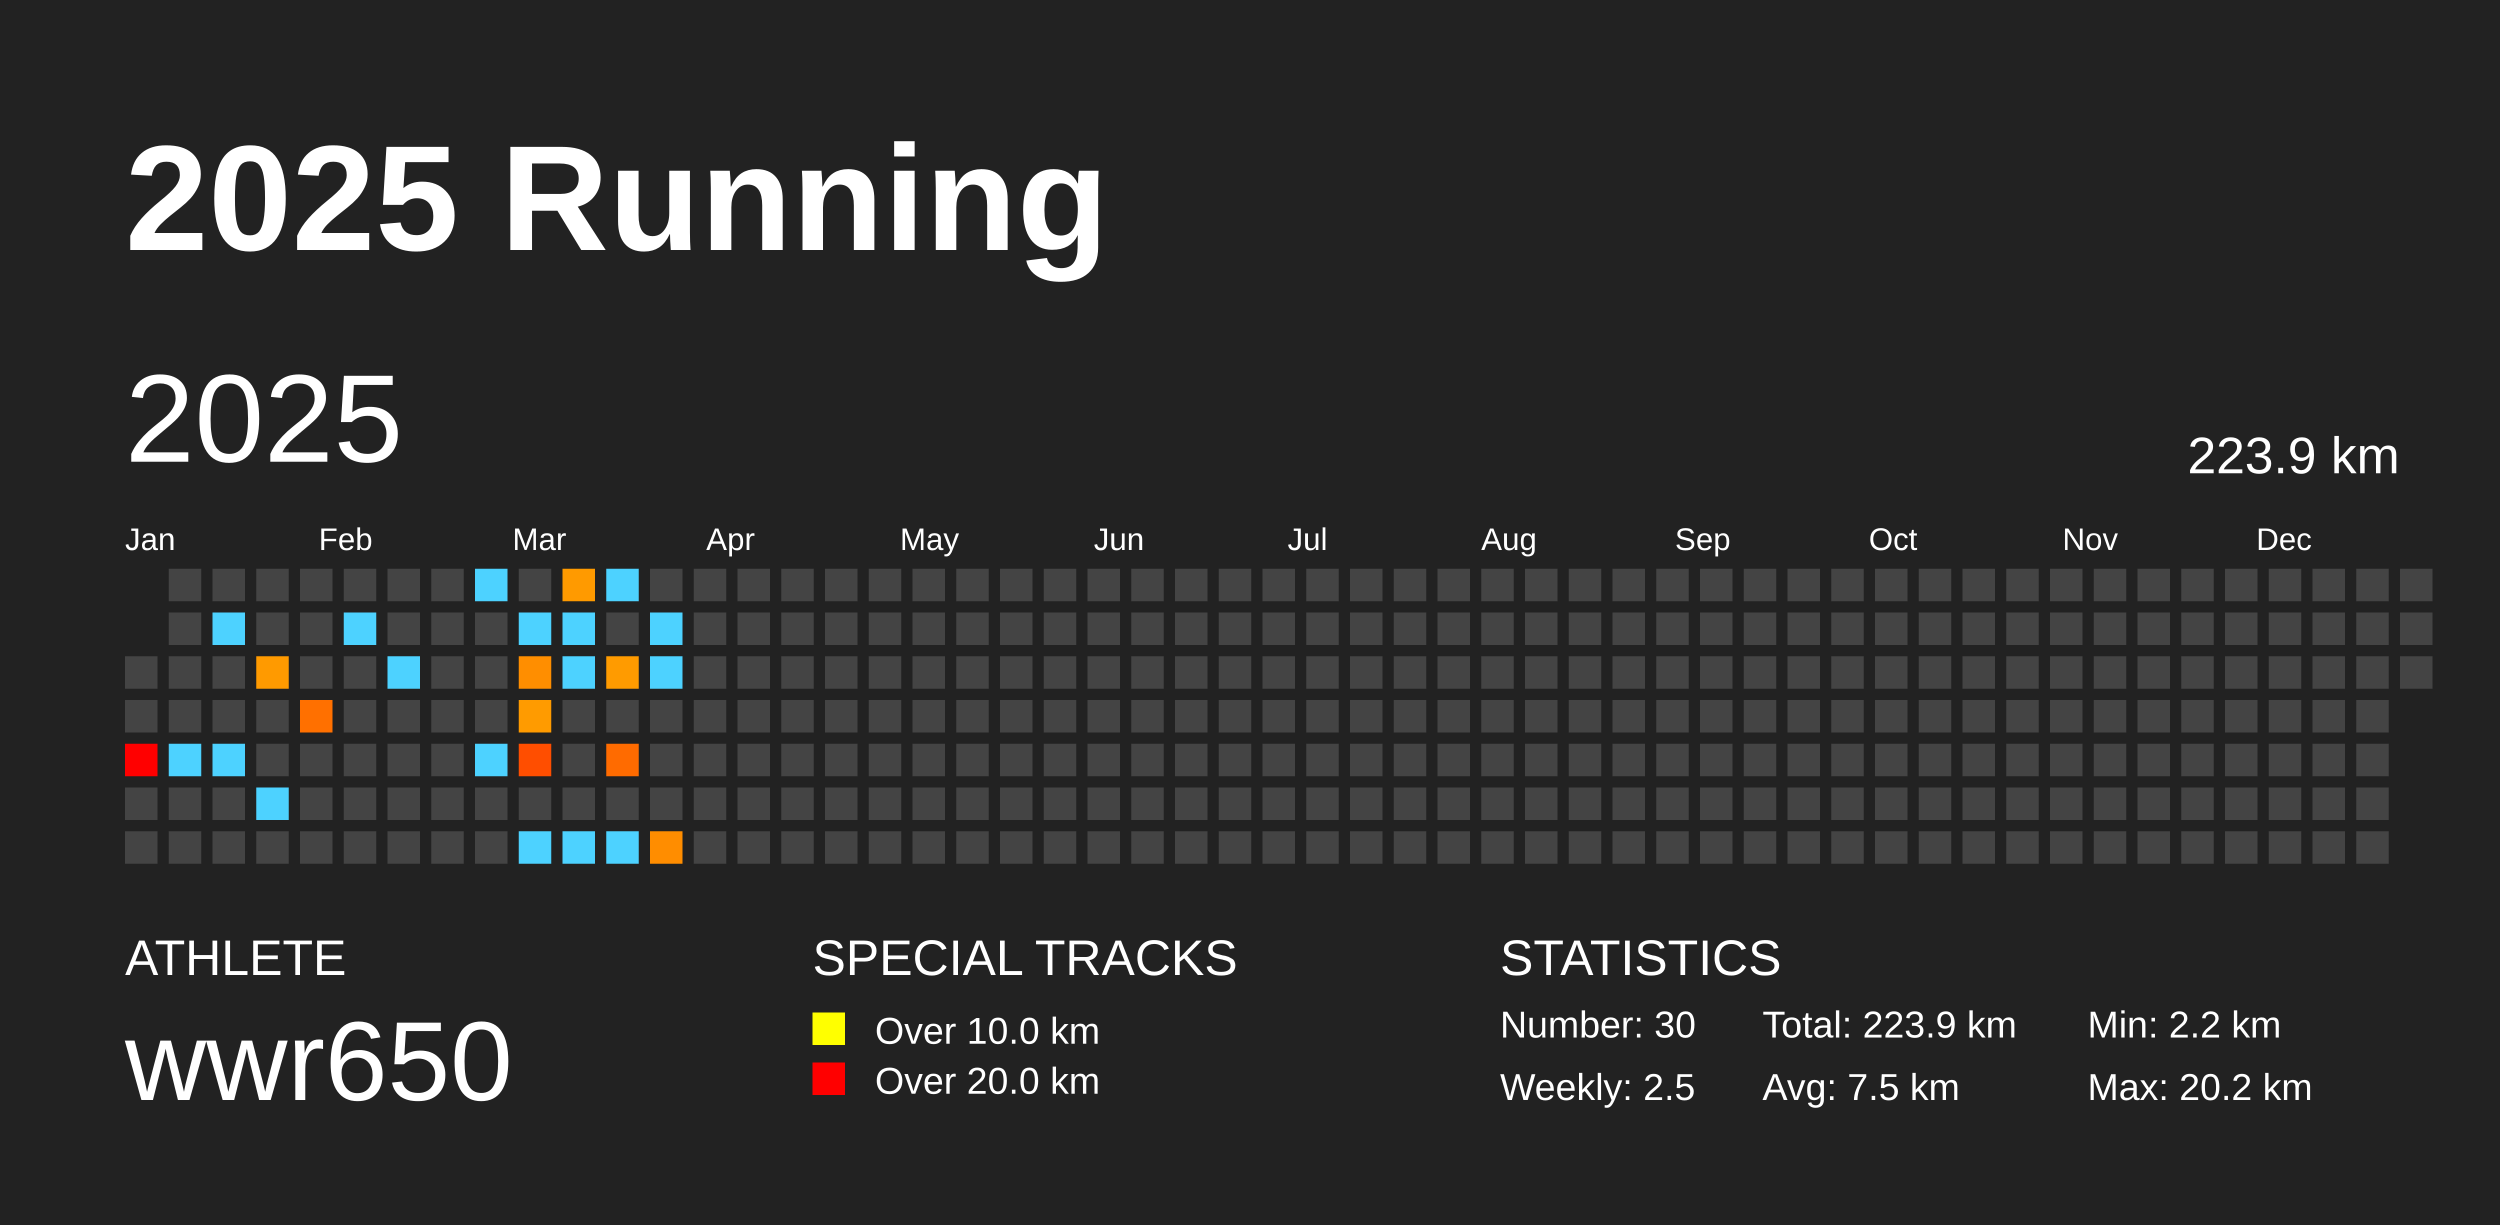
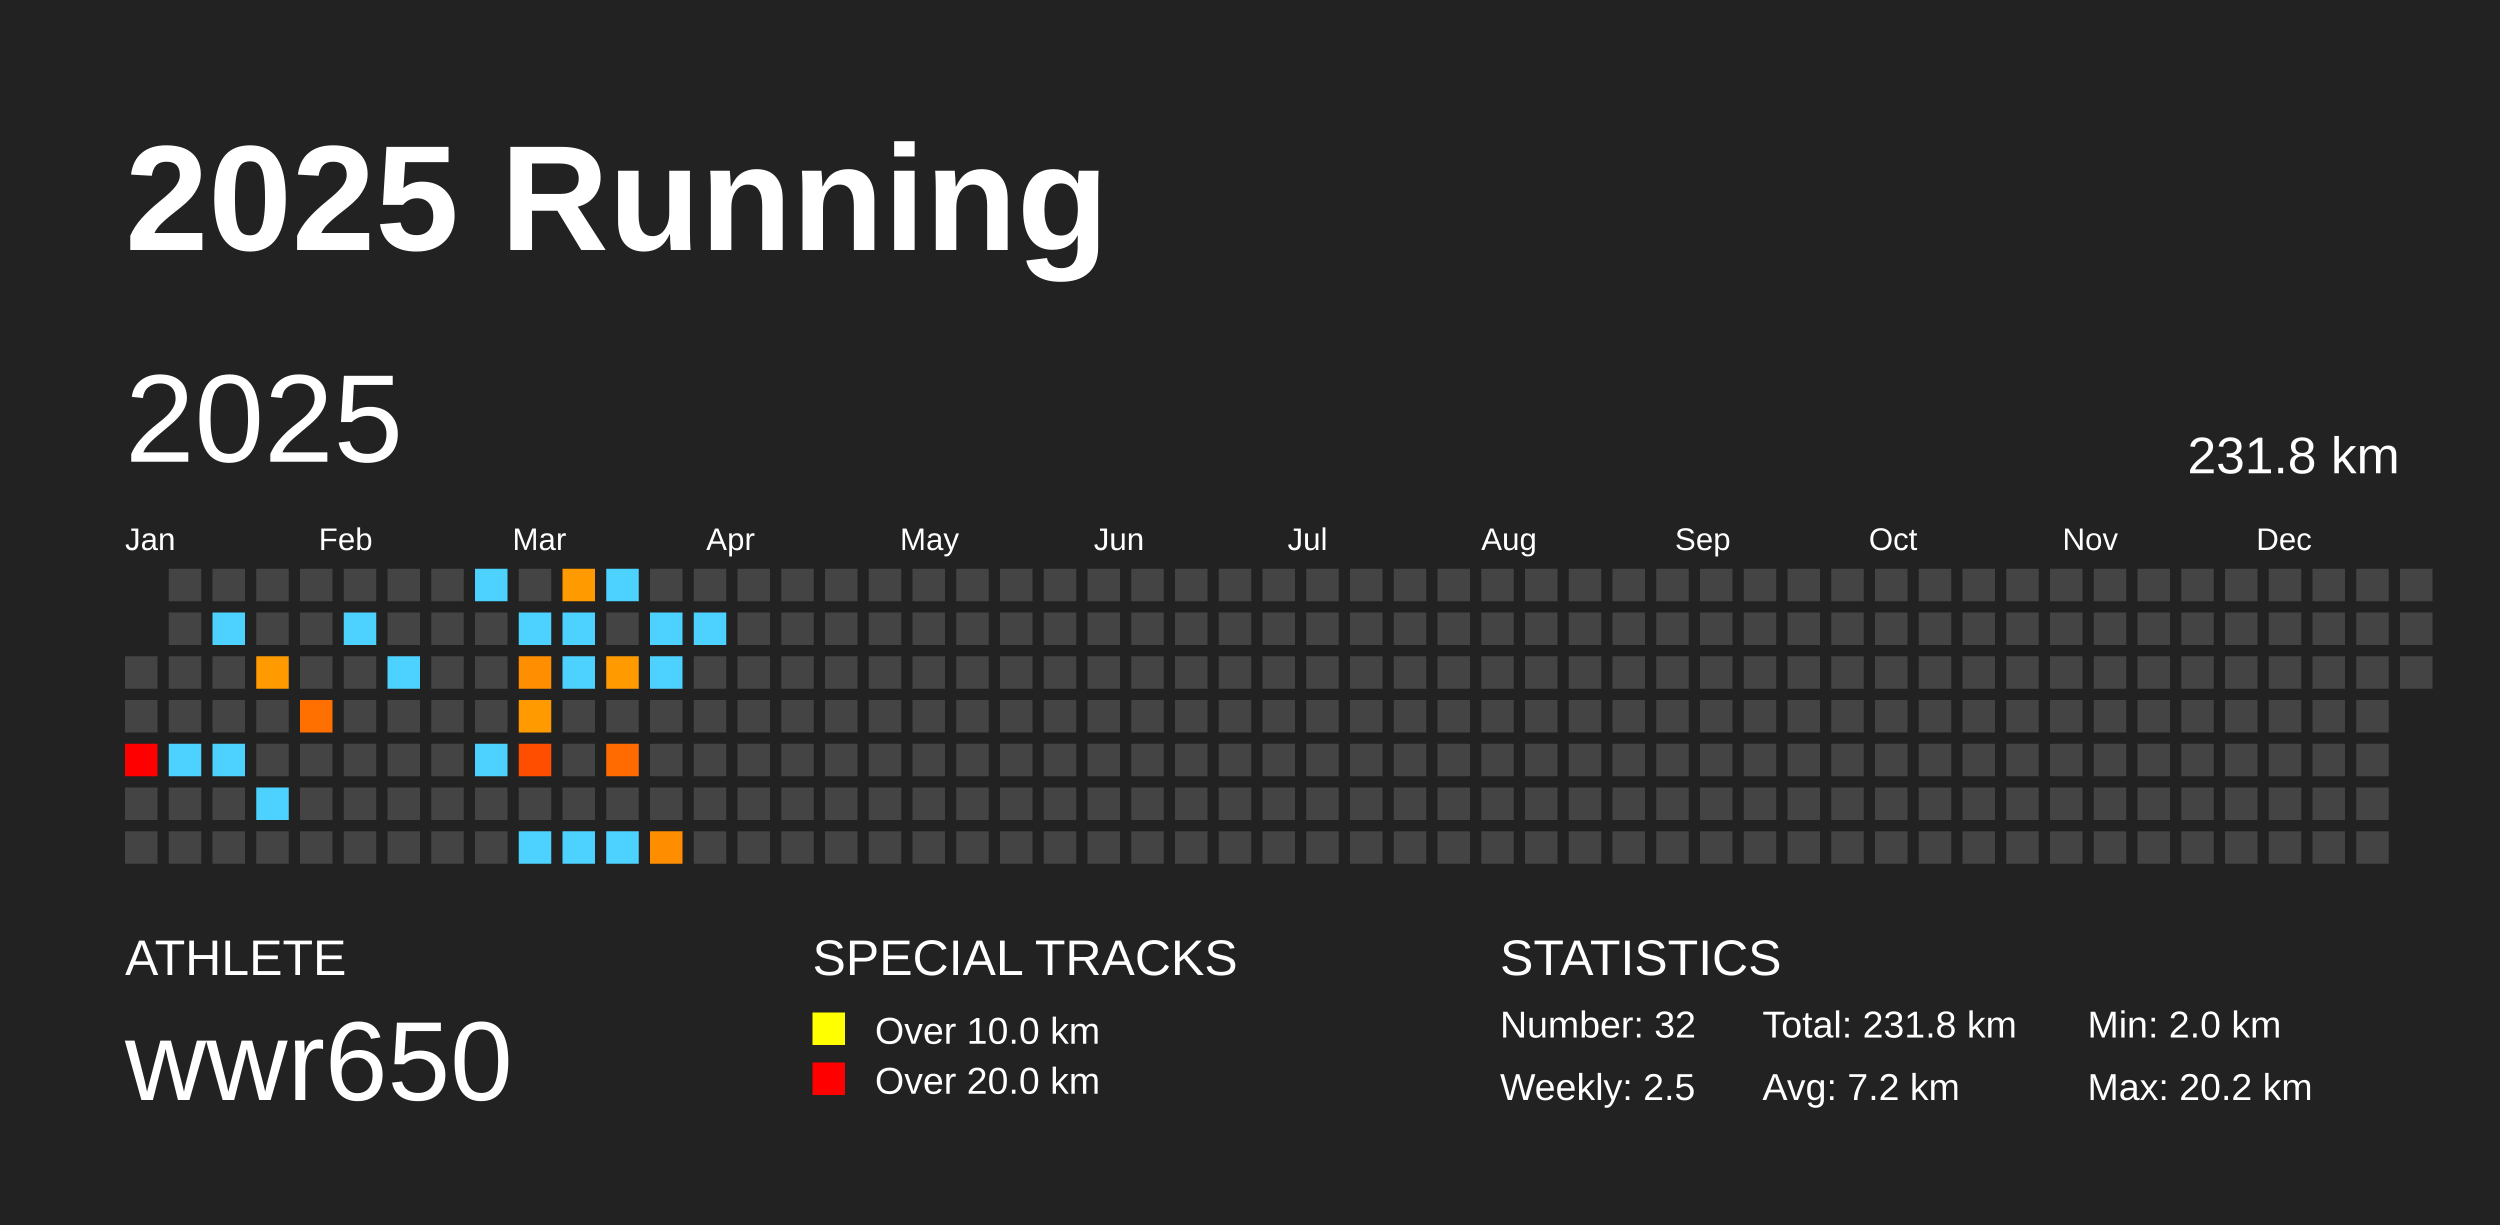
<svg xmlns="http://www.w3.org/2000/svg" baseProfile="full" height="98mm" version="1.1" viewBox="0,0,200,98" width="200mm">
  <defs />
  <rect fill="#222222" height="98" width="200" x="0" y="0" />
  <text fill="#FFFFFF" style="font-size:12px; font-family:Arial; font-weight:bold;" x="10" y="20">2025 Running</text>
  <text fill="#FFFFFF" style="font-size:4px; font-family:Arial" x="10" y="78">ATHLETE</text>
  <text fill="#FFFFFF" style="font-size:9px; font-family:Arial" x="10" y="88">wwr650</text>
  <text fill="#FFFFFF" style="font-size:4px; font-family:Arial" x="65" y="78">SPECIAL TRACKS</text>
  <rect fill="yellow" height="2.6" width="2.6" x="65" y="81" />
  <text fill="#FFFFFF" style="font-size:3px; font-family:Arial" x="70" y="83.5">Over 10.0 km</text>
  <rect fill="red" height="2.6" width="2.6" x="65" y="85" />
  <text fill="#FFFFFF" style="font-size:3px; font-family:Arial" x="70" y="87.5">Over 20.0 km</text>
  <text fill="#FFFFFF" style="font-size:4px; font-family:Arial" x="120" y="78">STATISTICS</text>
-   <text fill="#FFFFFF" style="font-size:3px; font-family:Arial" x="120" y="83">Number: 30</text>
+   <text fill="#FFFFFF" style="font-size:3px; font-family:Arial" x="120" y="83">Number: 32</text>
  <text fill="#FFFFFF" style="font-size:3px; font-family:Arial" x="120" y="88">Weekly: 2.5</text>
-   <text fill="#FFFFFF" style="font-size:3px; font-family:Arial" x="141" y="83">Total: 223.9 km</text>
-   <text fill="#FFFFFF" style="font-size:3px; font-family:Arial" x="141" y="88">Avg: 7.5 km</text>
-   <text fill="#FFFFFF" style="font-size:3px; font-family:Arial" x="167" y="83">Min: 2.2 km</text>
+   <text fill="#FFFFFF" style="font-size:3px; font-family:Arial" x="141" y="83">Total: 231.8 km</text>
+   <text fill="#FFFFFF" style="font-size:3px; font-family:Arial" x="141" y="88">Avg: 7.2 km</text>
+   <text fill="#FFFFFF" style="font-size:3px; font-family:Arial" x="167" y="83">Min: 2.0 km</text>
  <text fill="#FFFFFF" style="font-size:3px; font-family:Arial" x="167" y="88">Max: 20.2 km</text>
  <text dominant-baseline="hanging" fill="#FFFFFF" style="font-size:10.0px; font-family:Arial;" x="10" y="30">2025</text>
-   <text dominant-baseline="hanging" fill="#FFFFFF" style="font-size:4.125px; font-family:Arial;" x="175" y="35">223.9 km</text>
+   <text dominant-baseline="hanging" fill="#FFFFFF" style="font-size:4.125px; font-family:Arial;" x="175" y="35">231.8 km</text>
  <text fill="#FFFFFF" style="font-size:2.5px; font-family:Arial" x="10.0" y="44">Jan</text>
  <text fill="#FFFFFF" style="font-size:2.5px; font-family:Arial" x="25.5" y="44">Feb</text>
  <text fill="#FFFFFF" style="font-size:2.5px; font-family:Arial" x="41.0" y="44">Mar</text>
  <text fill="#FFFFFF" style="font-size:2.5px; font-family:Arial" x="56.5" y="44">Apr</text>
  <text fill="#FFFFFF" style="font-size:2.5px; font-family:Arial" x="72.0" y="44">May</text>
  <text fill="#FFFFFF" style="font-size:2.5px; font-family:Arial" x="87.5" y="44">Jun</text>
  <text fill="#FFFFFF" style="font-size:2.5px; font-family:Arial" x="103.0" y="44">Jul</text>
  <text fill="#FFFFFF" style="font-size:2.5px; font-family:Arial" x="118.5" y="44">Aug</text>
  <text fill="#FFFFFF" style="font-size:2.5px; font-family:Arial" x="134.0" y="44">Sep</text>
  <text fill="#FFFFFF" style="font-size:2.5px; font-family:Arial" x="149.5" y="44">Oct</text>
  <text fill="#FFFFFF" style="font-size:2.5px; font-family:Arial" x="165.0" y="44">Nov</text>
  <text fill="#FFFFFF" style="font-size:2.5px; font-family:Arial" x="180.5" y="44">Dec</text>
  <rect fill="#444444" height="2.6" width="2.6" x="10.0" y="52.5" />
  <rect fill="#444444" height="2.6" width="2.6" x="10.0" y="56.0" />
  <rect fill="red" height="2.6" width="2.6" x="10.0" y="59.5" />
  <rect fill="#444444" height="2.6" width="2.6" x="10.0" y="63.0" />
  <rect fill="#444444" height="2.6" width="2.6" x="10.0" y="66.5" />
  <rect fill="#444444" height="2.6" width="2.6" x="13.5" y="45.5" />
  <rect fill="#444444" height="2.6" width="2.6" x="13.5" y="49.0" />
  <rect fill="#444444" height="2.6" width="2.6" x="13.5" y="52.5" />
  <rect fill="#444444" height="2.6" width="2.6" x="13.5" y="56.0" />
  <rect fill="#4dd2ff" height="2.6" width="2.6" x="13.5" y="59.5" />
  <rect fill="#444444" height="2.6" width="2.6" x="13.5" y="63.0" />
  <rect fill="#444444" height="2.6" width="2.6" x="13.5" y="66.5" />
  <rect fill="#444444" height="2.6" width="2.6" x="17.0" y="45.5" />
  <rect fill="#4dd2ff" height="2.6" width="2.6" x="17.0" y="49.0" />
  <rect fill="#444444" height="2.6" width="2.6" x="17.0" y="52.5" />
  <rect fill="#444444" height="2.6" width="2.6" x="17.0" y="56.0" />
  <rect fill="#4dd2ff" height="2.6" width="2.6" x="17.0" y="59.5" />
  <rect fill="#444444" height="2.6" width="2.6" x="17.0" y="63.0" />
  <rect fill="#444444" height="2.6" width="2.6" x="17.0" y="66.5" />
  <rect fill="#444444" height="2.6" width="2.6" x="20.5" y="45.5" />
  <rect fill="#444444" height="2.6" width="2.6" x="20.5" y="49.0" />
  <rect fill="#ff9a00" height="2.6" width="2.6" x="20.5" y="52.5" />
  <rect fill="#444444" height="2.6" width="2.6" x="20.5" y="56.0" />
  <rect fill="#444444" height="2.6" width="2.6" x="20.5" y="59.5" />
  <rect fill="#4dd2ff" height="2.6" width="2.6" x="20.5" y="63.0" />
  <rect fill="#444444" height="2.6" width="2.6" x="20.5" y="66.5" />
  <rect fill="#444444" height="2.6" width="2.6" x="24.0" y="45.5" />
  <rect fill="#444444" height="2.6" width="2.6" x="24.0" y="49.0" />
  <rect fill="#444444" height="2.6" width="2.6" x="24.0" y="52.5" />
  <rect fill="#ff7000" height="2.6" width="2.6" x="24.0" y="56.0" />
  <rect fill="#444444" height="2.6" width="2.6" x="24.0" y="59.5" />
  <rect fill="#444444" height="2.6" width="2.6" x="24.0" y="63.0" />
  <rect fill="#444444" height="2.6" width="2.6" x="24.0" y="66.5" />
  <rect fill="#444444" height="2.6" width="2.6" x="27.5" y="45.5" />
  <rect fill="#4dd2ff" height="2.6" width="2.6" x="27.5" y="49.0" />
  <rect fill="#444444" height="2.6" width="2.6" x="27.5" y="52.5" />
  <rect fill="#444444" height="2.6" width="2.6" x="27.5" y="56.0" />
  <rect fill="#444444" height="2.6" width="2.6" x="27.5" y="59.5" />
  <rect fill="#444444" height="2.6" width="2.6" x="27.5" y="63.0" />
  <rect fill="#444444" height="2.6" width="2.6" x="27.5" y="66.5" />
  <rect fill="#444444" height="2.6" width="2.6" x="31.0" y="45.5" />
  <rect fill="#444444" height="2.6" width="2.6" x="31.0" y="49.0" />
  <rect fill="#4dd2ff" height="2.6" width="2.6" x="31.0" y="52.5" />
  <rect fill="#444444" height="2.6" width="2.6" x="31.0" y="56.0" />
  <rect fill="#444444" height="2.6" width="2.6" x="31.0" y="59.5" />
  <rect fill="#444444" height="2.6" width="2.6" x="31.0" y="63.0" />
  <rect fill="#444444" height="2.6" width="2.6" x="31.0" y="66.5" />
  <rect fill="#444444" height="2.6" width="2.6" x="34.5" y="45.5" />
  <rect fill="#444444" height="2.6" width="2.6" x="34.5" y="49.0" />
  <rect fill="#444444" height="2.6" width="2.6" x="34.5" y="52.5" />
  <rect fill="#444444" height="2.6" width="2.6" x="34.5" y="56.0" />
  <rect fill="#444444" height="2.6" width="2.6" x="34.5" y="59.5" />
  <rect fill="#444444" height="2.6" width="2.6" x="34.5" y="63.0" />
  <rect fill="#444444" height="2.6" width="2.6" x="34.5" y="66.5" />
  <rect fill="#4dd2ff" height="2.6" width="2.6" x="38.0" y="45.5" />
  <rect fill="#444444" height="2.6" width="2.6" x="38.0" y="49.0" />
  <rect fill="#444444" height="2.6" width="2.6" x="38.0" y="52.5" />
  <rect fill="#444444" height="2.6" width="2.6" x="38.0" y="56.0" />
  <rect fill="#4dd2ff" height="2.6" width="2.6" x="38.0" y="59.5" />
  <rect fill="#444444" height="2.6" width="2.6" x="38.0" y="63.0" />
  <rect fill="#444444" height="2.6" width="2.6" x="38.0" y="66.5" />
  <rect fill="#444444" height="2.6" width="2.6" x="41.5" y="45.5" />
  <rect fill="#4dd2ff" height="2.6" width="2.6" x="41.5" y="49.0" />
  <rect fill="#ff8e00" height="2.6" width="2.6" x="41.5" y="52.5" />
  <rect fill="#ff9b00" height="2.6" width="2.6" x="41.5" y="56.0" />
  <rect fill="#ff4e00" height="2.6" width="2.6" x="41.5" y="59.5" />
  <rect fill="#444444" height="2.6" width="2.6" x="41.5" y="63.0" />
  <rect fill="#4dd2ff" height="2.6" width="2.6" x="41.5" y="66.5" />
  <rect fill="#ff9a00" height="2.6" width="2.6" x="45.0" y="45.5" />
  <rect fill="#4dd2ff" height="2.6" width="2.6" x="45.0" y="49.0" />
  <rect fill="#4dd2ff" height="2.6" width="2.6" x="45.0" y="52.5" />
  <rect fill="#444444" height="2.6" width="2.6" x="45.0" y="56.0" />
  <rect fill="#444444" height="2.6" width="2.6" x="45.0" y="59.5" />
  <rect fill="#444444" height="2.6" width="2.6" x="45.0" y="63.0" />
  <rect fill="#4dd2ff" height="2.6" width="2.6" x="45.0" y="66.5" />
  <rect fill="#4dd2ff" height="2.6" width="2.6" x="48.5" y="45.5" />
  <rect fill="#444444" height="2.6" width="2.6" x="48.5" y="49.0" />
  <rect fill="#ff9b00" height="2.6" width="2.6" x="48.5" y="52.5" />
  <rect fill="#444444" height="2.6" width="2.6" x="48.5" y="56.0" />
  <rect fill="#ff6b00" height="2.6" width="2.6" x="48.5" y="59.5" />
  <rect fill="#444444" height="2.6" width="2.6" x="48.5" y="63.0" />
  <rect fill="#4dd2ff" height="2.6" width="2.6" x="48.5" y="66.5" />
  <rect fill="#444444" height="2.6" width="2.6" x="52.0" y="45.5" />
  <rect fill="#4dd2ff" height="2.6" width="2.6" x="52.0" y="49.0" />
  <rect fill="#4dd2ff" height="2.6" width="2.6" x="52.0" y="52.5" />
  <rect fill="#444444" height="2.6" width="2.6" x="52.0" y="56.0" />
  <rect fill="#444444" height="2.6" width="2.6" x="52.0" y="59.5" />
  <rect fill="#444444" height="2.6" width="2.6" x="52.0" y="63.0" />
  <rect fill="#ff8d00" height="2.6" width="2.6" x="52.0" y="66.5" />
  <rect fill="#444444" height="2.6" width="2.6" x="55.5" y="45.5" />
-   <rect fill="#444444" height="2.6" width="2.6" x="55.5" y="49.0" />
+   <rect fill="#4dd2ff" height="2.6" width="2.6" x="55.5" y="49.0" />
  <rect fill="#444444" height="2.6" width="2.6" x="55.5" y="52.5" />
  <rect fill="#444444" height="2.6" width="2.6" x="55.5" y="56.0" />
  <rect fill="#444444" height="2.6" width="2.6" x="55.5" y="59.5" />
  <rect fill="#444444" height="2.6" width="2.6" x="55.5" y="63.0" />
  <rect fill="#444444" height="2.6" width="2.6" x="55.5" y="66.5" />
  <rect fill="#444444" height="2.6" width="2.6" x="59.0" y="45.5" />
  <rect fill="#444444" height="2.6" width="2.6" x="59.0" y="49.0" />
  <rect fill="#444444" height="2.6" width="2.6" x="59.0" y="52.5" />
  <rect fill="#444444" height="2.6" width="2.6" x="59.0" y="56.0" />
  <rect fill="#444444" height="2.6" width="2.6" x="59.0" y="59.5" />
  <rect fill="#444444" height="2.6" width="2.6" x="59.0" y="63.0" />
  <rect fill="#444444" height="2.6" width="2.6" x="59.0" y="66.5" />
  <rect fill="#444444" height="2.6" width="2.6" x="62.5" y="45.5" />
  <rect fill="#444444" height="2.6" width="2.6" x="62.5" y="49.0" />
  <rect fill="#444444" height="2.6" width="2.6" x="62.5" y="52.5" />
  <rect fill="#444444" height="2.6" width="2.6" x="62.5" y="56.0" />
  <rect fill="#444444" height="2.6" width="2.6" x="62.5" y="59.5" />
  <rect fill="#444444" height="2.6" width="2.6" x="62.5" y="63.0" />
  <rect fill="#444444" height="2.6" width="2.6" x="62.5" y="66.5" />
  <rect fill="#444444" height="2.6" width="2.6" x="66.0" y="45.5" />
  <rect fill="#444444" height="2.6" width="2.6" x="66.0" y="49.0" />
  <rect fill="#444444" height="2.6" width="2.6" x="66.0" y="52.5" />
  <rect fill="#444444" height="2.6" width="2.6" x="66.0" y="56.0" />
  <rect fill="#444444" height="2.6" width="2.6" x="66.0" y="59.5" />
  <rect fill="#444444" height="2.6" width="2.6" x="66.0" y="63.0" />
  <rect fill="#444444" height="2.6" width="2.6" x="66.0" y="66.5" />
  <rect fill="#444444" height="2.6" width="2.6" x="69.5" y="45.5" />
  <rect fill="#444444" height="2.6" width="2.6" x="69.5" y="49.0" />
  <rect fill="#444444" height="2.6" width="2.6" x="69.5" y="52.5" />
  <rect fill="#444444" height="2.6" width="2.6" x="69.5" y="56.0" />
  <rect fill="#444444" height="2.6" width="2.6" x="69.5" y="59.5" />
  <rect fill="#444444" height="2.6" width="2.6" x="69.5" y="63.0" />
  <rect fill="#444444" height="2.6" width="2.6" x="69.5" y="66.5" />
  <rect fill="#444444" height="2.6" width="2.6" x="73.0" y="45.5" />
  <rect fill="#444444" height="2.6" width="2.6" x="73.0" y="49.0" />
  <rect fill="#444444" height="2.6" width="2.6" x="73.0" y="52.5" />
  <rect fill="#444444" height="2.6" width="2.6" x="73.0" y="56.0" />
  <rect fill="#444444" height="2.6" width="2.6" x="73.0" y="59.5" />
  <rect fill="#444444" height="2.6" width="2.6" x="73.0" y="63.0" />
  <rect fill="#444444" height="2.6" width="2.6" x="73.0" y="66.5" />
  <rect fill="#444444" height="2.6" width="2.6" x="76.5" y="45.5" />
  <rect fill="#444444" height="2.6" width="2.6" x="76.5" y="49.0" />
  <rect fill="#444444" height="2.6" width="2.6" x="76.5" y="52.5" />
  <rect fill="#444444" height="2.6" width="2.6" x="76.5" y="56.0" />
  <rect fill="#444444" height="2.6" width="2.6" x="76.5" y="59.5" />
  <rect fill="#444444" height="2.6" width="2.6" x="76.5" y="63.0" />
  <rect fill="#444444" height="2.6" width="2.6" x="76.5" y="66.5" />
  <rect fill="#444444" height="2.6" width="2.6" x="80.0" y="45.5" />
  <rect fill="#444444" height="2.6" width="2.6" x="80.0" y="49.0" />
  <rect fill="#444444" height="2.6" width="2.6" x="80.0" y="52.5" />
  <rect fill="#444444" height="2.6" width="2.6" x="80.0" y="56.0" />
  <rect fill="#444444" height="2.6" width="2.6" x="80.0" y="59.5" />
  <rect fill="#444444" height="2.6" width="2.6" x="80.0" y="63.0" />
  <rect fill="#444444" height="2.6" width="2.6" x="80.0" y="66.5" />
  <rect fill="#444444" height="2.6" width="2.6" x="83.5" y="45.5" />
  <rect fill="#444444" height="2.6" width="2.6" x="83.5" y="49.0" />
  <rect fill="#444444" height="2.6" width="2.6" x="83.5" y="52.5" />
  <rect fill="#444444" height="2.6" width="2.6" x="83.5" y="56.0" />
  <rect fill="#444444" height="2.6" width="2.6" x="83.5" y="59.5" />
  <rect fill="#444444" height="2.6" width="2.6" x="83.5" y="63.0" />
  <rect fill="#444444" height="2.6" width="2.6" x="83.5" y="66.5" />
  <rect fill="#444444" height="2.6" width="2.6" x="87.0" y="45.5" />
  <rect fill="#444444" height="2.6" width="2.6" x="87.0" y="49.0" />
  <rect fill="#444444" height="2.6" width="2.6" x="87.0" y="52.5" />
  <rect fill="#444444" height="2.6" width="2.6" x="87.0" y="56.0" />
  <rect fill="#444444" height="2.6" width="2.6" x="87.0" y="59.5" />
  <rect fill="#444444" height="2.6" width="2.6" x="87.0" y="63.0" />
  <rect fill="#444444" height="2.6" width="2.6" x="87.0" y="66.5" />
  <rect fill="#444444" height="2.6" width="2.6" x="90.5" y="45.5" />
  <rect fill="#444444" height="2.6" width="2.6" x="90.5" y="49.0" />
  <rect fill="#444444" height="2.6" width="2.6" x="90.5" y="52.5" />
  <rect fill="#444444" height="2.6" width="2.6" x="90.5" y="56.0" />
  <rect fill="#444444" height="2.6" width="2.6" x="90.5" y="59.5" />
  <rect fill="#444444" height="2.6" width="2.6" x="90.5" y="63.0" />
  <rect fill="#444444" height="2.6" width="2.6" x="90.5" y="66.5" />
  <rect fill="#444444" height="2.6" width="2.6" x="94.0" y="45.5" />
  <rect fill="#444444" height="2.6" width="2.6" x="94.0" y="49.0" />
  <rect fill="#444444" height="2.6" width="2.6" x="94.0" y="52.5" />
  <rect fill="#444444" height="2.6" width="2.6" x="94.0" y="56.0" />
  <rect fill="#444444" height="2.6" width="2.6" x="94.0" y="59.5" />
  <rect fill="#444444" height="2.6" width="2.6" x="94.0" y="63.0" />
  <rect fill="#444444" height="2.6" width="2.6" x="94.0" y="66.5" />
  <rect fill="#444444" height="2.6" width="2.6" x="97.5" y="45.5" />
  <rect fill="#444444" height="2.6" width="2.6" x="97.5" y="49.0" />
  <rect fill="#444444" height="2.6" width="2.6" x="97.5" y="52.5" />
  <rect fill="#444444" height="2.6" width="2.6" x="97.5" y="56.0" />
  <rect fill="#444444" height="2.6" width="2.6" x="97.5" y="59.5" />
  <rect fill="#444444" height="2.6" width="2.6" x="97.5" y="63.0" />
  <rect fill="#444444" height="2.6" width="2.6" x="97.5" y="66.5" />
  <rect fill="#444444" height="2.6" width="2.6" x="101.0" y="45.5" />
  <rect fill="#444444" height="2.6" width="2.6" x="101.0" y="49.0" />
  <rect fill="#444444" height="2.6" width="2.6" x="101.0" y="52.5" />
  <rect fill="#444444" height="2.6" width="2.6" x="101.0" y="56.0" />
  <rect fill="#444444" height="2.6" width="2.6" x="101.0" y="59.5" />
  <rect fill="#444444" height="2.6" width="2.6" x="101.0" y="63.0" />
  <rect fill="#444444" height="2.6" width="2.6" x="101.0" y="66.5" />
  <rect fill="#444444" height="2.6" width="2.6" x="104.5" y="45.5" />
  <rect fill="#444444" height="2.6" width="2.6" x="104.5" y="49.0" />
  <rect fill="#444444" height="2.6" width="2.6" x="104.5" y="52.5" />
  <rect fill="#444444" height="2.6" width="2.6" x="104.5" y="56.0" />
  <rect fill="#444444" height="2.6" width="2.6" x="104.5" y="59.5" />
  <rect fill="#444444" height="2.6" width="2.6" x="104.5" y="63.0" />
  <rect fill="#444444" height="2.6" width="2.6" x="104.5" y="66.5" />
  <rect fill="#444444" height="2.6" width="2.6" x="108.0" y="45.5" />
  <rect fill="#444444" height="2.6" width="2.6" x="108.0" y="49.0" />
  <rect fill="#444444" height="2.6" width="2.6" x="108.0" y="52.5" />
  <rect fill="#444444" height="2.6" width="2.6" x="108.0" y="56.0" />
  <rect fill="#444444" height="2.6" width="2.6" x="108.0" y="59.5" />
  <rect fill="#444444" height="2.6" width="2.6" x="108.0" y="63.0" />
  <rect fill="#444444" height="2.6" width="2.6" x="108.0" y="66.5" />
  <rect fill="#444444" height="2.6" width="2.6" x="111.5" y="45.5" />
  <rect fill="#444444" height="2.6" width="2.6" x="111.5" y="49.0" />
  <rect fill="#444444" height="2.6" width="2.6" x="111.5" y="52.5" />
  <rect fill="#444444" height="2.6" width="2.6" x="111.5" y="56.0" />
  <rect fill="#444444" height="2.6" width="2.6" x="111.5" y="59.5" />
  <rect fill="#444444" height="2.6" width="2.6" x="111.5" y="63.0" />
  <rect fill="#444444" height="2.6" width="2.6" x="111.5" y="66.5" />
  <rect fill="#444444" height="2.6" width="2.6" x="115.0" y="45.5" />
  <rect fill="#444444" height="2.6" width="2.6" x="115.0" y="49.0" />
  <rect fill="#444444" height="2.6" width="2.6" x="115.0" y="52.5" />
  <rect fill="#444444" height="2.6" width="2.6" x="115.0" y="56.0" />
  <rect fill="#444444" height="2.6" width="2.6" x="115.0" y="59.5" />
  <rect fill="#444444" height="2.6" width="2.6" x="115.0" y="63.0" />
  <rect fill="#444444" height="2.6" width="2.6" x="115.0" y="66.5" />
  <rect fill="#444444" height="2.6" width="2.6" x="118.5" y="45.5" />
  <rect fill="#444444" height="2.6" width="2.6" x="118.5" y="49.0" />
  <rect fill="#444444" height="2.6" width="2.6" x="118.5" y="52.5" />
  <rect fill="#444444" height="2.6" width="2.6" x="118.5" y="56.0" />
  <rect fill="#444444" height="2.6" width="2.6" x="118.5" y="59.5" />
  <rect fill="#444444" height="2.6" width="2.6" x="118.5" y="63.0" />
  <rect fill="#444444" height="2.6" width="2.6" x="118.5" y="66.5" />
  <rect fill="#444444" height="2.6" width="2.6" x="122.0" y="45.5" />
  <rect fill="#444444" height="2.6" width="2.6" x="122.0" y="49.0" />
  <rect fill="#444444" height="2.6" width="2.6" x="122.0" y="52.5" />
  <rect fill="#444444" height="2.6" width="2.6" x="122.0" y="56.0" />
  <rect fill="#444444" height="2.6" width="2.6" x="122.0" y="59.5" />
  <rect fill="#444444" height="2.6" width="2.6" x="122.0" y="63.0" />
  <rect fill="#444444" height="2.6" width="2.6" x="122.0" y="66.5" />
  <rect fill="#444444" height="2.6" width="2.6" x="125.5" y="45.5" />
  <rect fill="#444444" height="2.6" width="2.6" x="125.5" y="49.0" />
  <rect fill="#444444" height="2.6" width="2.6" x="125.5" y="52.5" />
  <rect fill="#444444" height="2.6" width="2.6" x="125.5" y="56.0" />
  <rect fill="#444444" height="2.6" width="2.6" x="125.5" y="59.5" />
  <rect fill="#444444" height="2.6" width="2.6" x="125.5" y="63.0" />
  <rect fill="#444444" height="2.6" width="2.6" x="125.5" y="66.5" />
  <rect fill="#444444" height="2.6" width="2.6" x="129.0" y="45.5" />
  <rect fill="#444444" height="2.6" width="2.6" x="129.0" y="49.0" />
  <rect fill="#444444" height="2.6" width="2.6" x="129.0" y="52.5" />
  <rect fill="#444444" height="2.6" width="2.6" x="129.0" y="56.0" />
  <rect fill="#444444" height="2.6" width="2.6" x="129.0" y="59.5" />
  <rect fill="#444444" height="2.6" width="2.6" x="129.0" y="63.0" />
  <rect fill="#444444" height="2.6" width="2.6" x="129.0" y="66.5" />
  <rect fill="#444444" height="2.6" width="2.6" x="132.5" y="45.5" />
  <rect fill="#444444" height="2.6" width="2.6" x="132.5" y="49.0" />
  <rect fill="#444444" height="2.6" width="2.6" x="132.5" y="52.5" />
  <rect fill="#444444" height="2.6" width="2.6" x="132.5" y="56.0" />
  <rect fill="#444444" height="2.6" width="2.6" x="132.5" y="59.5" />
  <rect fill="#444444" height="2.6" width="2.6" x="132.5" y="63.0" />
  <rect fill="#444444" height="2.6" width="2.6" x="132.5" y="66.5" />
  <rect fill="#444444" height="2.6" width="2.6" x="136.0" y="45.5" />
  <rect fill="#444444" height="2.6" width="2.6" x="136.0" y="49.0" />
  <rect fill="#444444" height="2.6" width="2.6" x="136.0" y="52.5" />
  <rect fill="#444444" height="2.6" width="2.6" x="136.0" y="56.0" />
  <rect fill="#444444" height="2.6" width="2.6" x="136.0" y="59.5" />
  <rect fill="#444444" height="2.6" width="2.6" x="136.0" y="63.0" />
  <rect fill="#444444" height="2.6" width="2.6" x="136.0" y="66.5" />
  <rect fill="#444444" height="2.6" width="2.6" x="139.5" y="45.5" />
  <rect fill="#444444" height="2.6" width="2.6" x="139.5" y="49.0" />
  <rect fill="#444444" height="2.6" width="2.6" x="139.5" y="52.5" />
  <rect fill="#444444" height="2.6" width="2.6" x="139.5" y="56.0" />
  <rect fill="#444444" height="2.6" width="2.6" x="139.5" y="59.5" />
  <rect fill="#444444" height="2.6" width="2.6" x="139.5" y="63.0" />
  <rect fill="#444444" height="2.6" width="2.6" x="139.5" y="66.5" />
  <rect fill="#444444" height="2.6" width="2.6" x="143.0" y="45.5" />
  <rect fill="#444444" height="2.6" width="2.6" x="143.0" y="49.0" />
  <rect fill="#444444" height="2.6" width="2.6" x="143.0" y="52.5" />
  <rect fill="#444444" height="2.6" width="2.6" x="143.0" y="56.0" />
  <rect fill="#444444" height="2.6" width="2.6" x="143.0" y="59.5" />
  <rect fill="#444444" height="2.6" width="2.6" x="143.0" y="63.0" />
  <rect fill="#444444" height="2.6" width="2.6" x="143.0" y="66.5" />
  <rect fill="#444444" height="2.6" width="2.6" x="146.5" y="45.5" />
  <rect fill="#444444" height="2.6" width="2.6" x="146.5" y="49.0" />
  <rect fill="#444444" height="2.6" width="2.6" x="146.5" y="52.5" />
  <rect fill="#444444" height="2.6" width="2.6" x="146.5" y="56.0" />
  <rect fill="#444444" height="2.6" width="2.6" x="146.5" y="59.5" />
  <rect fill="#444444" height="2.6" width="2.6" x="146.5" y="63.0" />
  <rect fill="#444444" height="2.6" width="2.6" x="146.5" y="66.5" />
  <rect fill="#444444" height="2.6" width="2.6" x="150.0" y="45.5" />
  <rect fill="#444444" height="2.6" width="2.6" x="150.0" y="49.0" />
  <rect fill="#444444" height="2.6" width="2.6" x="150.0" y="52.5" />
  <rect fill="#444444" height="2.6" width="2.6" x="150.0" y="56.0" />
  <rect fill="#444444" height="2.6" width="2.6" x="150.0" y="59.5" />
  <rect fill="#444444" height="2.6" width="2.6" x="150.0" y="63.0" />
  <rect fill="#444444" height="2.6" width="2.6" x="150.0" y="66.5" />
  <rect fill="#444444" height="2.6" width="2.6" x="153.5" y="45.5" />
  <rect fill="#444444" height="2.6" width="2.6" x="153.5" y="49.0" />
  <rect fill="#444444" height="2.6" width="2.6" x="153.5" y="52.5" />
  <rect fill="#444444" height="2.6" width="2.6" x="153.5" y="56.0" />
  <rect fill="#444444" height="2.6" width="2.6" x="153.5" y="59.5" />
  <rect fill="#444444" height="2.6" width="2.6" x="153.5" y="63.0" />
  <rect fill="#444444" height="2.6" width="2.6" x="153.5" y="66.5" />
  <rect fill="#444444" height="2.6" width="2.6" x="157.0" y="45.5" />
  <rect fill="#444444" height="2.6" width="2.6" x="157.0" y="49.0" />
  <rect fill="#444444" height="2.6" width="2.6" x="157.0" y="52.5" />
  <rect fill="#444444" height="2.6" width="2.6" x="157.0" y="56.0" />
  <rect fill="#444444" height="2.6" width="2.6" x="157.0" y="59.5" />
  <rect fill="#444444" height="2.6" width="2.6" x="157.0" y="63.0" />
  <rect fill="#444444" height="2.6" width="2.6" x="157.0" y="66.5" />
  <rect fill="#444444" height="2.6" width="2.6" x="160.5" y="45.5" />
  <rect fill="#444444" height="2.6" width="2.6" x="160.5" y="49.0" />
  <rect fill="#444444" height="2.6" width="2.6" x="160.5" y="52.5" />
  <rect fill="#444444" height="2.6" width="2.6" x="160.5" y="56.0" />
  <rect fill="#444444" height="2.6" width="2.6" x="160.5" y="59.5" />
  <rect fill="#444444" height="2.6" width="2.6" x="160.5" y="63.0" />
  <rect fill="#444444" height="2.6" width="2.6" x="160.5" y="66.5" />
  <rect fill="#444444" height="2.6" width="2.6" x="164.0" y="45.5" />
  <rect fill="#444444" height="2.6" width="2.6" x="164.0" y="49.0" />
  <rect fill="#444444" height="2.6" width="2.6" x="164.0" y="52.5" />
  <rect fill="#444444" height="2.6" width="2.6" x="164.0" y="56.0" />
  <rect fill="#444444" height="2.6" width="2.6" x="164.0" y="59.5" />
  <rect fill="#444444" height="2.6" width="2.6" x="164.0" y="63.0" />
  <rect fill="#444444" height="2.6" width="2.6" x="164.0" y="66.5" />
  <rect fill="#444444" height="2.6" width="2.6" x="167.5" y="45.5" />
  <rect fill="#444444" height="2.6" width="2.6" x="167.5" y="49.0" />
  <rect fill="#444444" height="2.6" width="2.6" x="167.5" y="52.5" />
  <rect fill="#444444" height="2.6" width="2.6" x="167.5" y="56.0" />
  <rect fill="#444444" height="2.6" width="2.6" x="167.5" y="59.5" />
  <rect fill="#444444" height="2.6" width="2.6" x="167.5" y="63.0" />
  <rect fill="#444444" height="2.6" width="2.6" x="167.5" y="66.5" />
  <rect fill="#444444" height="2.6" width="2.6" x="171.0" y="45.5" />
  <rect fill="#444444" height="2.6" width="2.6" x="171.0" y="49.0" />
  <rect fill="#444444" height="2.6" width="2.6" x="171.0" y="52.5" />
  <rect fill="#444444" height="2.6" width="2.6" x="171.0" y="56.0" />
  <rect fill="#444444" height="2.6" width="2.6" x="171.0" y="59.5" />
  <rect fill="#444444" height="2.6" width="2.6" x="171.0" y="63.0" />
  <rect fill="#444444" height="2.6" width="2.6" x="171.0" y="66.5" />
  <rect fill="#444444" height="2.6" width="2.6" x="174.5" y="45.5" />
  <rect fill="#444444" height="2.6" width="2.6" x="174.5" y="49.0" />
  <rect fill="#444444" height="2.6" width="2.6" x="174.5" y="52.5" />
  <rect fill="#444444" height="2.6" width="2.6" x="174.5" y="56.0" />
  <rect fill="#444444" height="2.6" width="2.6" x="174.5" y="59.5" />
  <rect fill="#444444" height="2.6" width="2.6" x="174.5" y="63.0" />
  <rect fill="#444444" height="2.6" width="2.6" x="174.5" y="66.5" />
  <rect fill="#444444" height="2.6" width="2.6" x="178.0" y="45.5" />
  <rect fill="#444444" height="2.6" width="2.6" x="178.0" y="49.0" />
  <rect fill="#444444" height="2.6" width="2.6" x="178.0" y="52.5" />
  <rect fill="#444444" height="2.6" width="2.6" x="178.0" y="56.0" />
  <rect fill="#444444" height="2.6" width="2.6" x="178.0" y="59.5" />
  <rect fill="#444444" height="2.6" width="2.6" x="178.0" y="63.0" />
  <rect fill="#444444" height="2.6" width="2.6" x="178.0" y="66.5" />
  <rect fill="#444444" height="2.6" width="2.6" x="181.5" y="45.5" />
  <rect fill="#444444" height="2.6" width="2.6" x="181.5" y="49.0" />
  <rect fill="#444444" height="2.6" width="2.6" x="181.5" y="52.5" />
  <rect fill="#444444" height="2.6" width="2.6" x="181.5" y="56.0" />
  <rect fill="#444444" height="2.6" width="2.6" x="181.5" y="59.5" />
  <rect fill="#444444" height="2.6" width="2.6" x="181.5" y="63.0" />
  <rect fill="#444444" height="2.6" width="2.6" x="181.5" y="66.5" />
  <rect fill="#444444" height="2.6" width="2.6" x="185.0" y="45.5" />
  <rect fill="#444444" height="2.6" width="2.6" x="185.0" y="49.0" />
  <rect fill="#444444" height="2.6" width="2.6" x="185.0" y="52.5" />
  <rect fill="#444444" height="2.6" width="2.6" x="185.0" y="56.0" />
  <rect fill="#444444" height="2.6" width="2.6" x="185.0" y="59.5" />
  <rect fill="#444444" height="2.6" width="2.6" x="185.0" y="63.0" />
  <rect fill="#444444" height="2.6" width="2.6" x="185.0" y="66.5" />
  <rect fill="#444444" height="2.6" width="2.6" x="188.5" y="45.5" />
  <rect fill="#444444" height="2.6" width="2.6" x="188.5" y="49.0" />
  <rect fill="#444444" height="2.6" width="2.6" x="188.5" y="52.5" />
  <rect fill="#444444" height="2.6" width="2.6" x="188.5" y="56.0" />
  <rect fill="#444444" height="2.6" width="2.6" x="188.5" y="59.5" />
  <rect fill="#444444" height="2.6" width="2.6" x="188.5" y="63.0" />
  <rect fill="#444444" height="2.6" width="2.6" x="188.5" y="66.5" />
  <rect fill="#444444" height="2.6" width="2.6" x="192.0" y="45.5" />
  <rect fill="#444444" height="2.6" width="2.6" x="192.0" y="49.0" />
  <rect fill="#444444" height="2.6" width="2.6" x="192.0" y="52.5" />
</svg>
